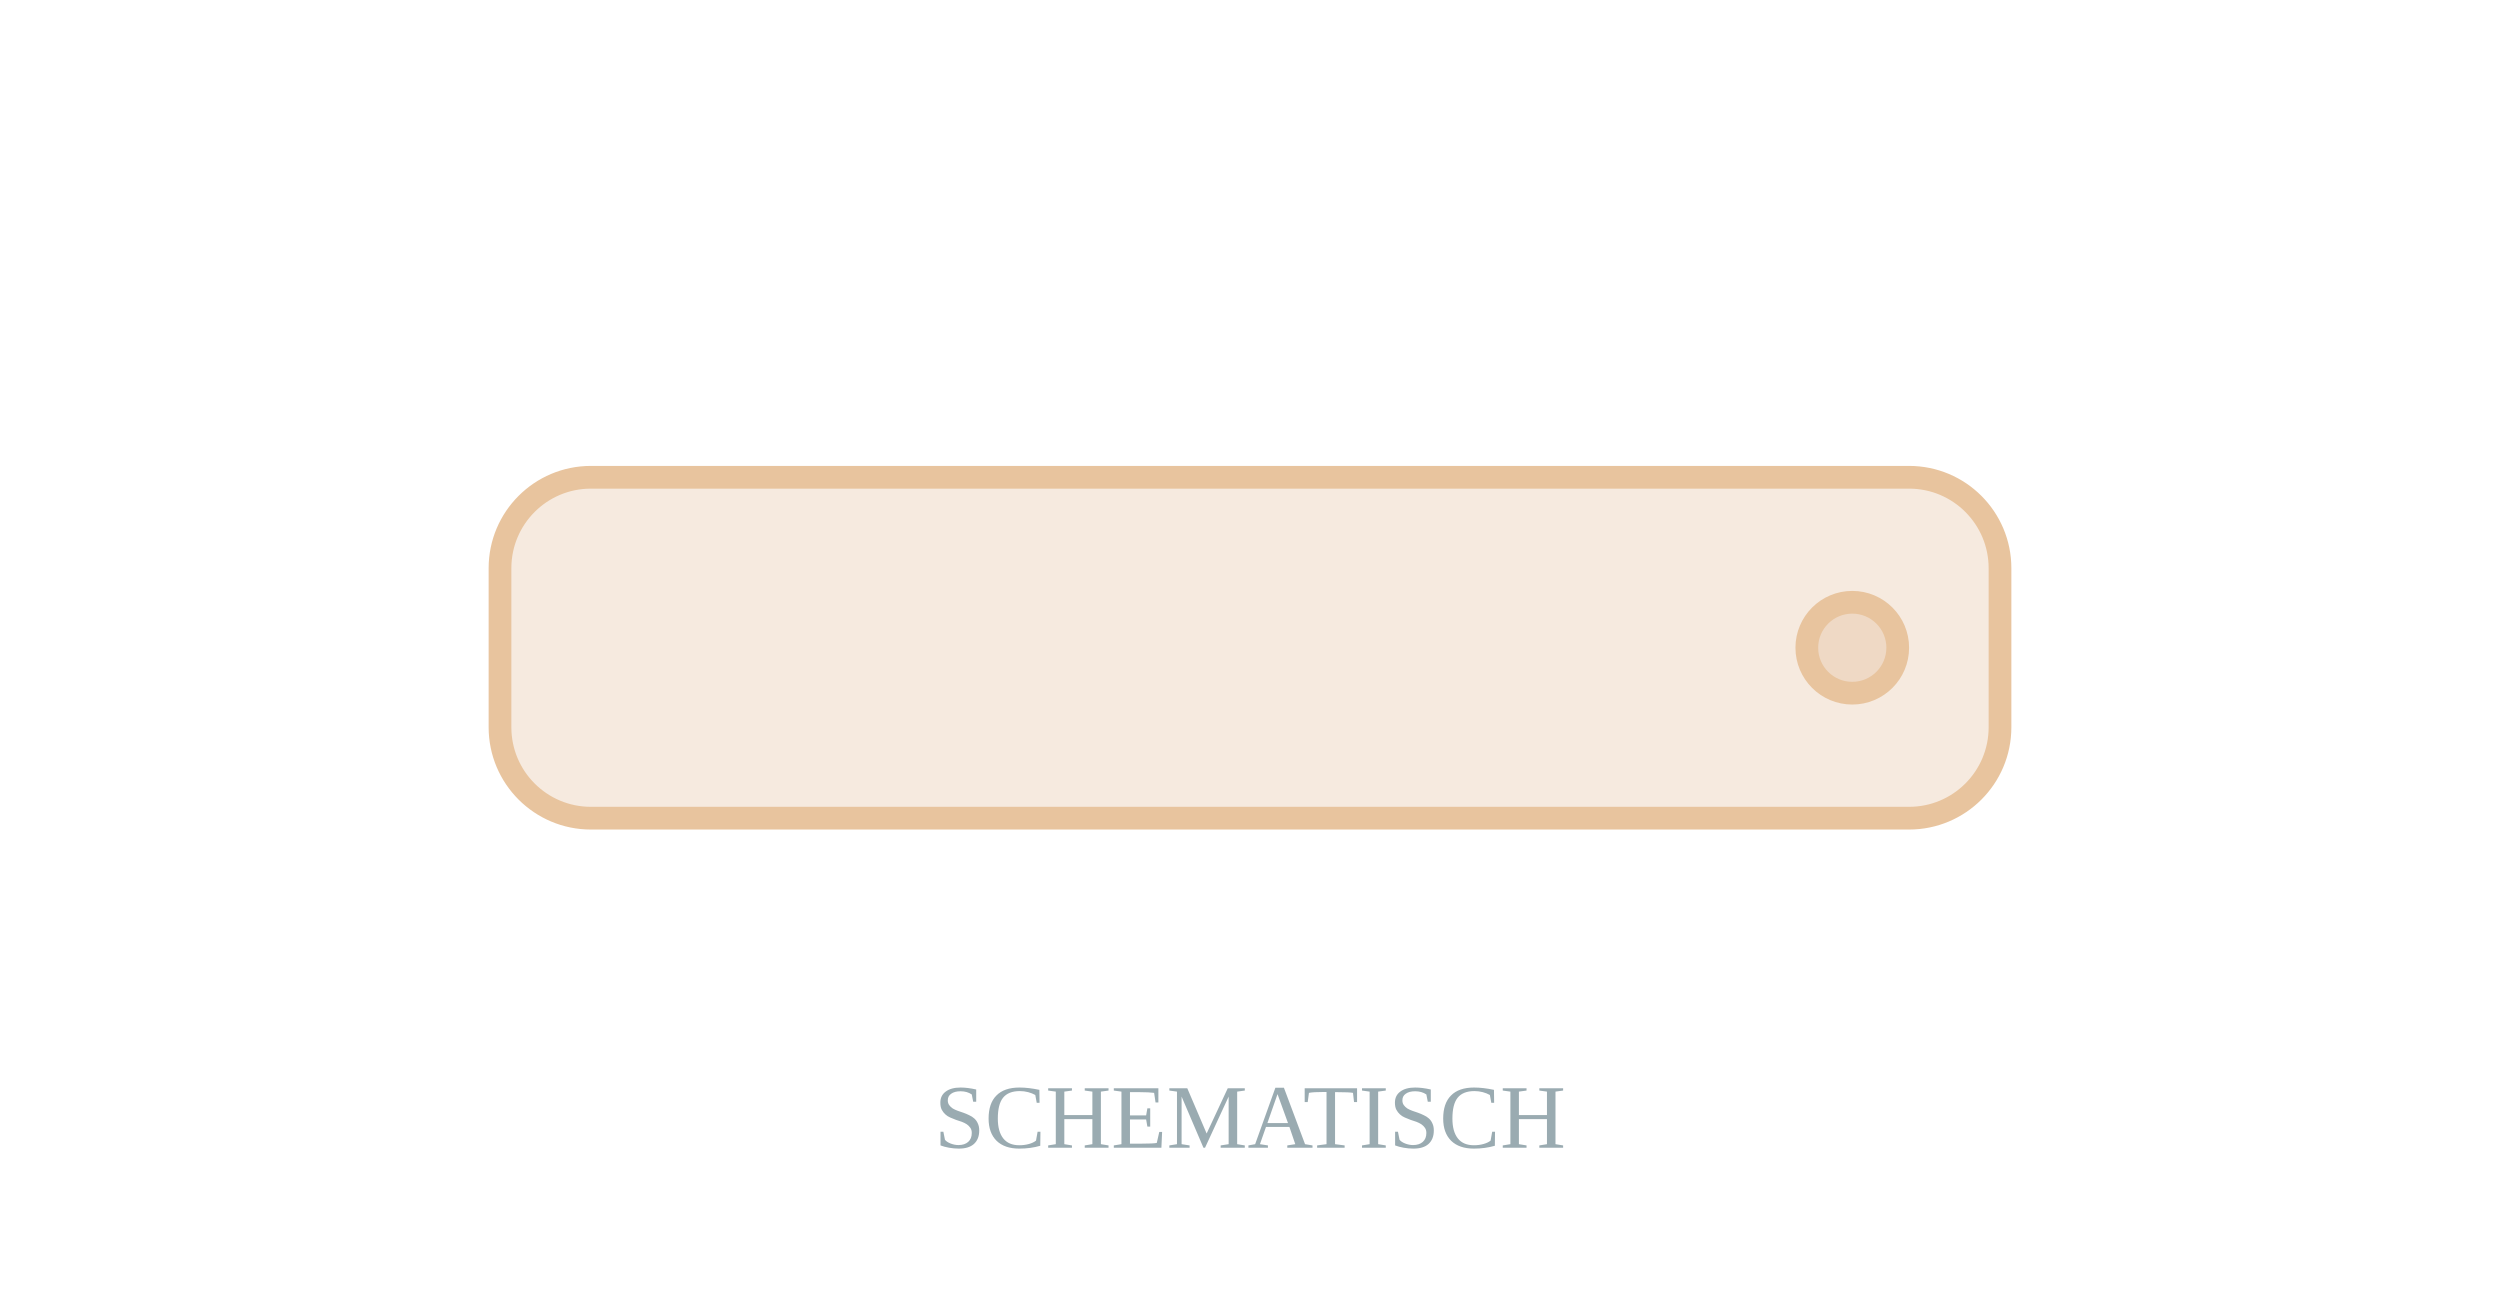
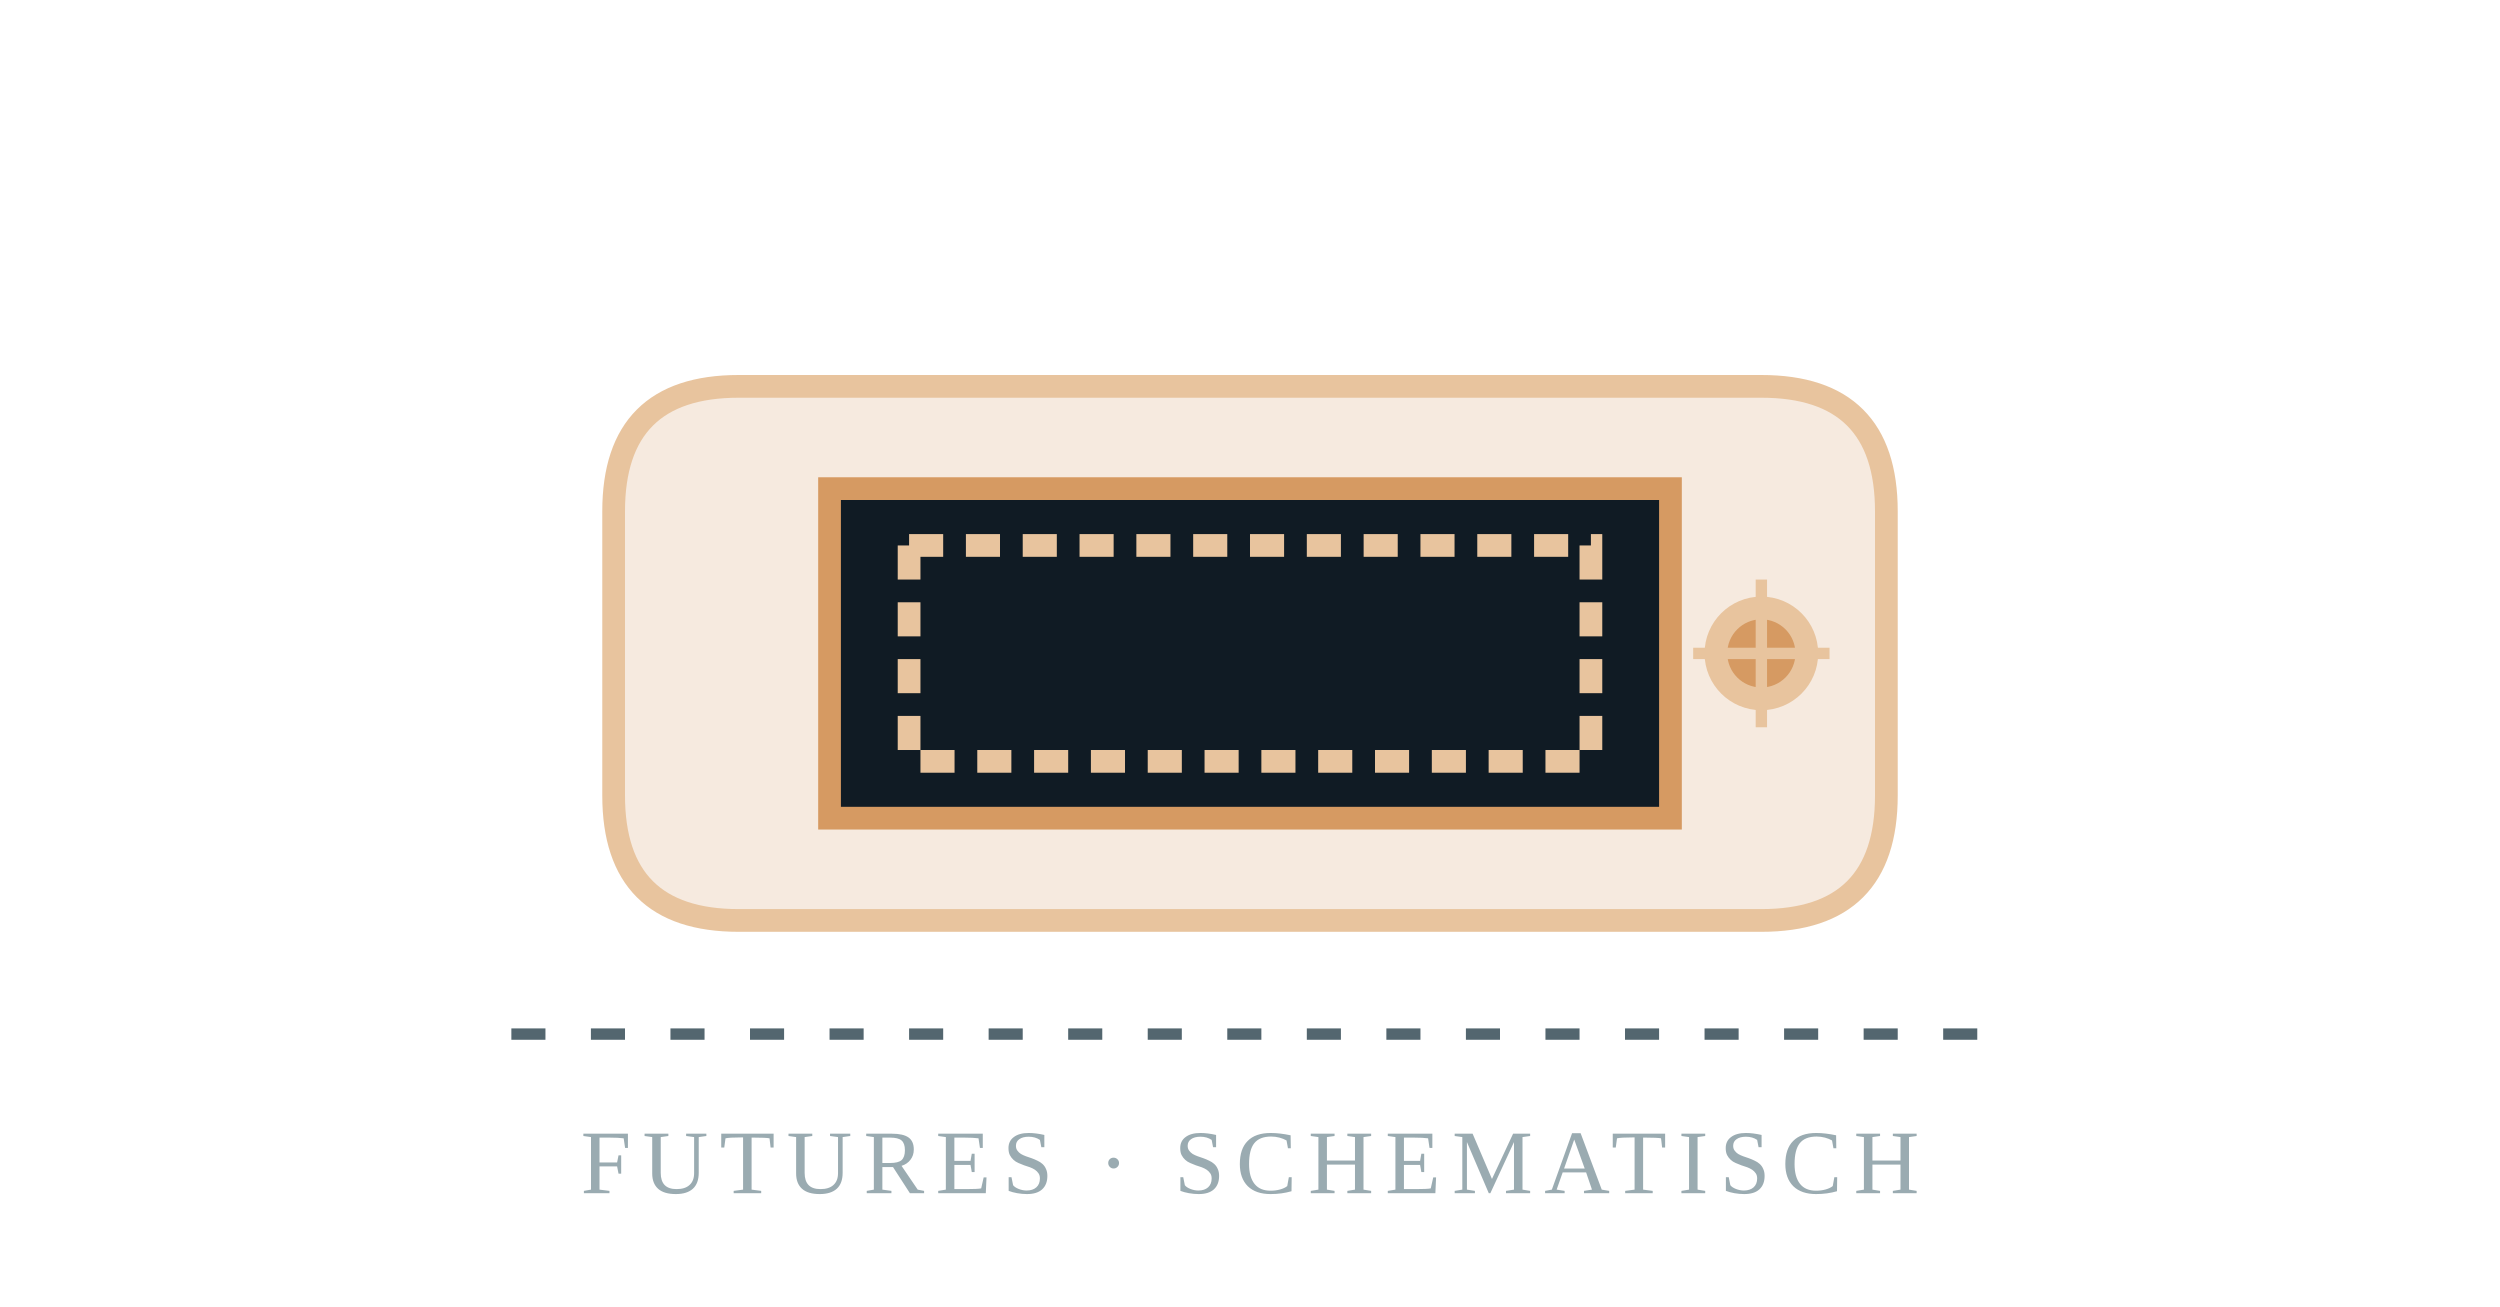
<svg xmlns="http://www.w3.org/2000/svg" viewBox="0 0 220 115">
-   <g fill="#d69a62" fill-opacity=".2" stroke="#e8c49e" stroke-width="2">
-     <rect x="44" y="42" width="132" height="30" rx="8" />
-     <circle cx="163" cy="57" r="4" />
+   <g fill="none" stroke="#e8c49e" stroke-width="2">
+     <path d="M65 34 H155 Q166 34 166 45 V70 Q166 81 155 81 H65 Q54 81 54 70 V45 Q54 34 65 34Z" fill="#d69a62" fill-opacity=".2" />
+     <path d="M73 43 H147 V72 H73Z" fill="#101b24" stroke="#d69a62" />
+     <path d="M80 48 H140 V67 H80Z" stroke="#e8c49e" stroke-dasharray="3 2" />
+     <circle cx="155" cy="57.5" r="4" fill="#d69a62" />
+     <path d="M155 51 V64 M149 57.5 H161" stroke-width="1" />
  </g>
-   <text x="110" y="101" text-anchor="middle" fill="#9aabb1" font-size="8">SCHEMATISCH</text>
+   <path d="M45 91 H175" stroke="#53666f" stroke-dasharray="3 4" />
+   <text x="110" y="105" text-anchor="middle" fill="#9aabb1" font-size="8" letter-spacing="1">FUTURES · SCHEMATISCH</text>
</svg>
